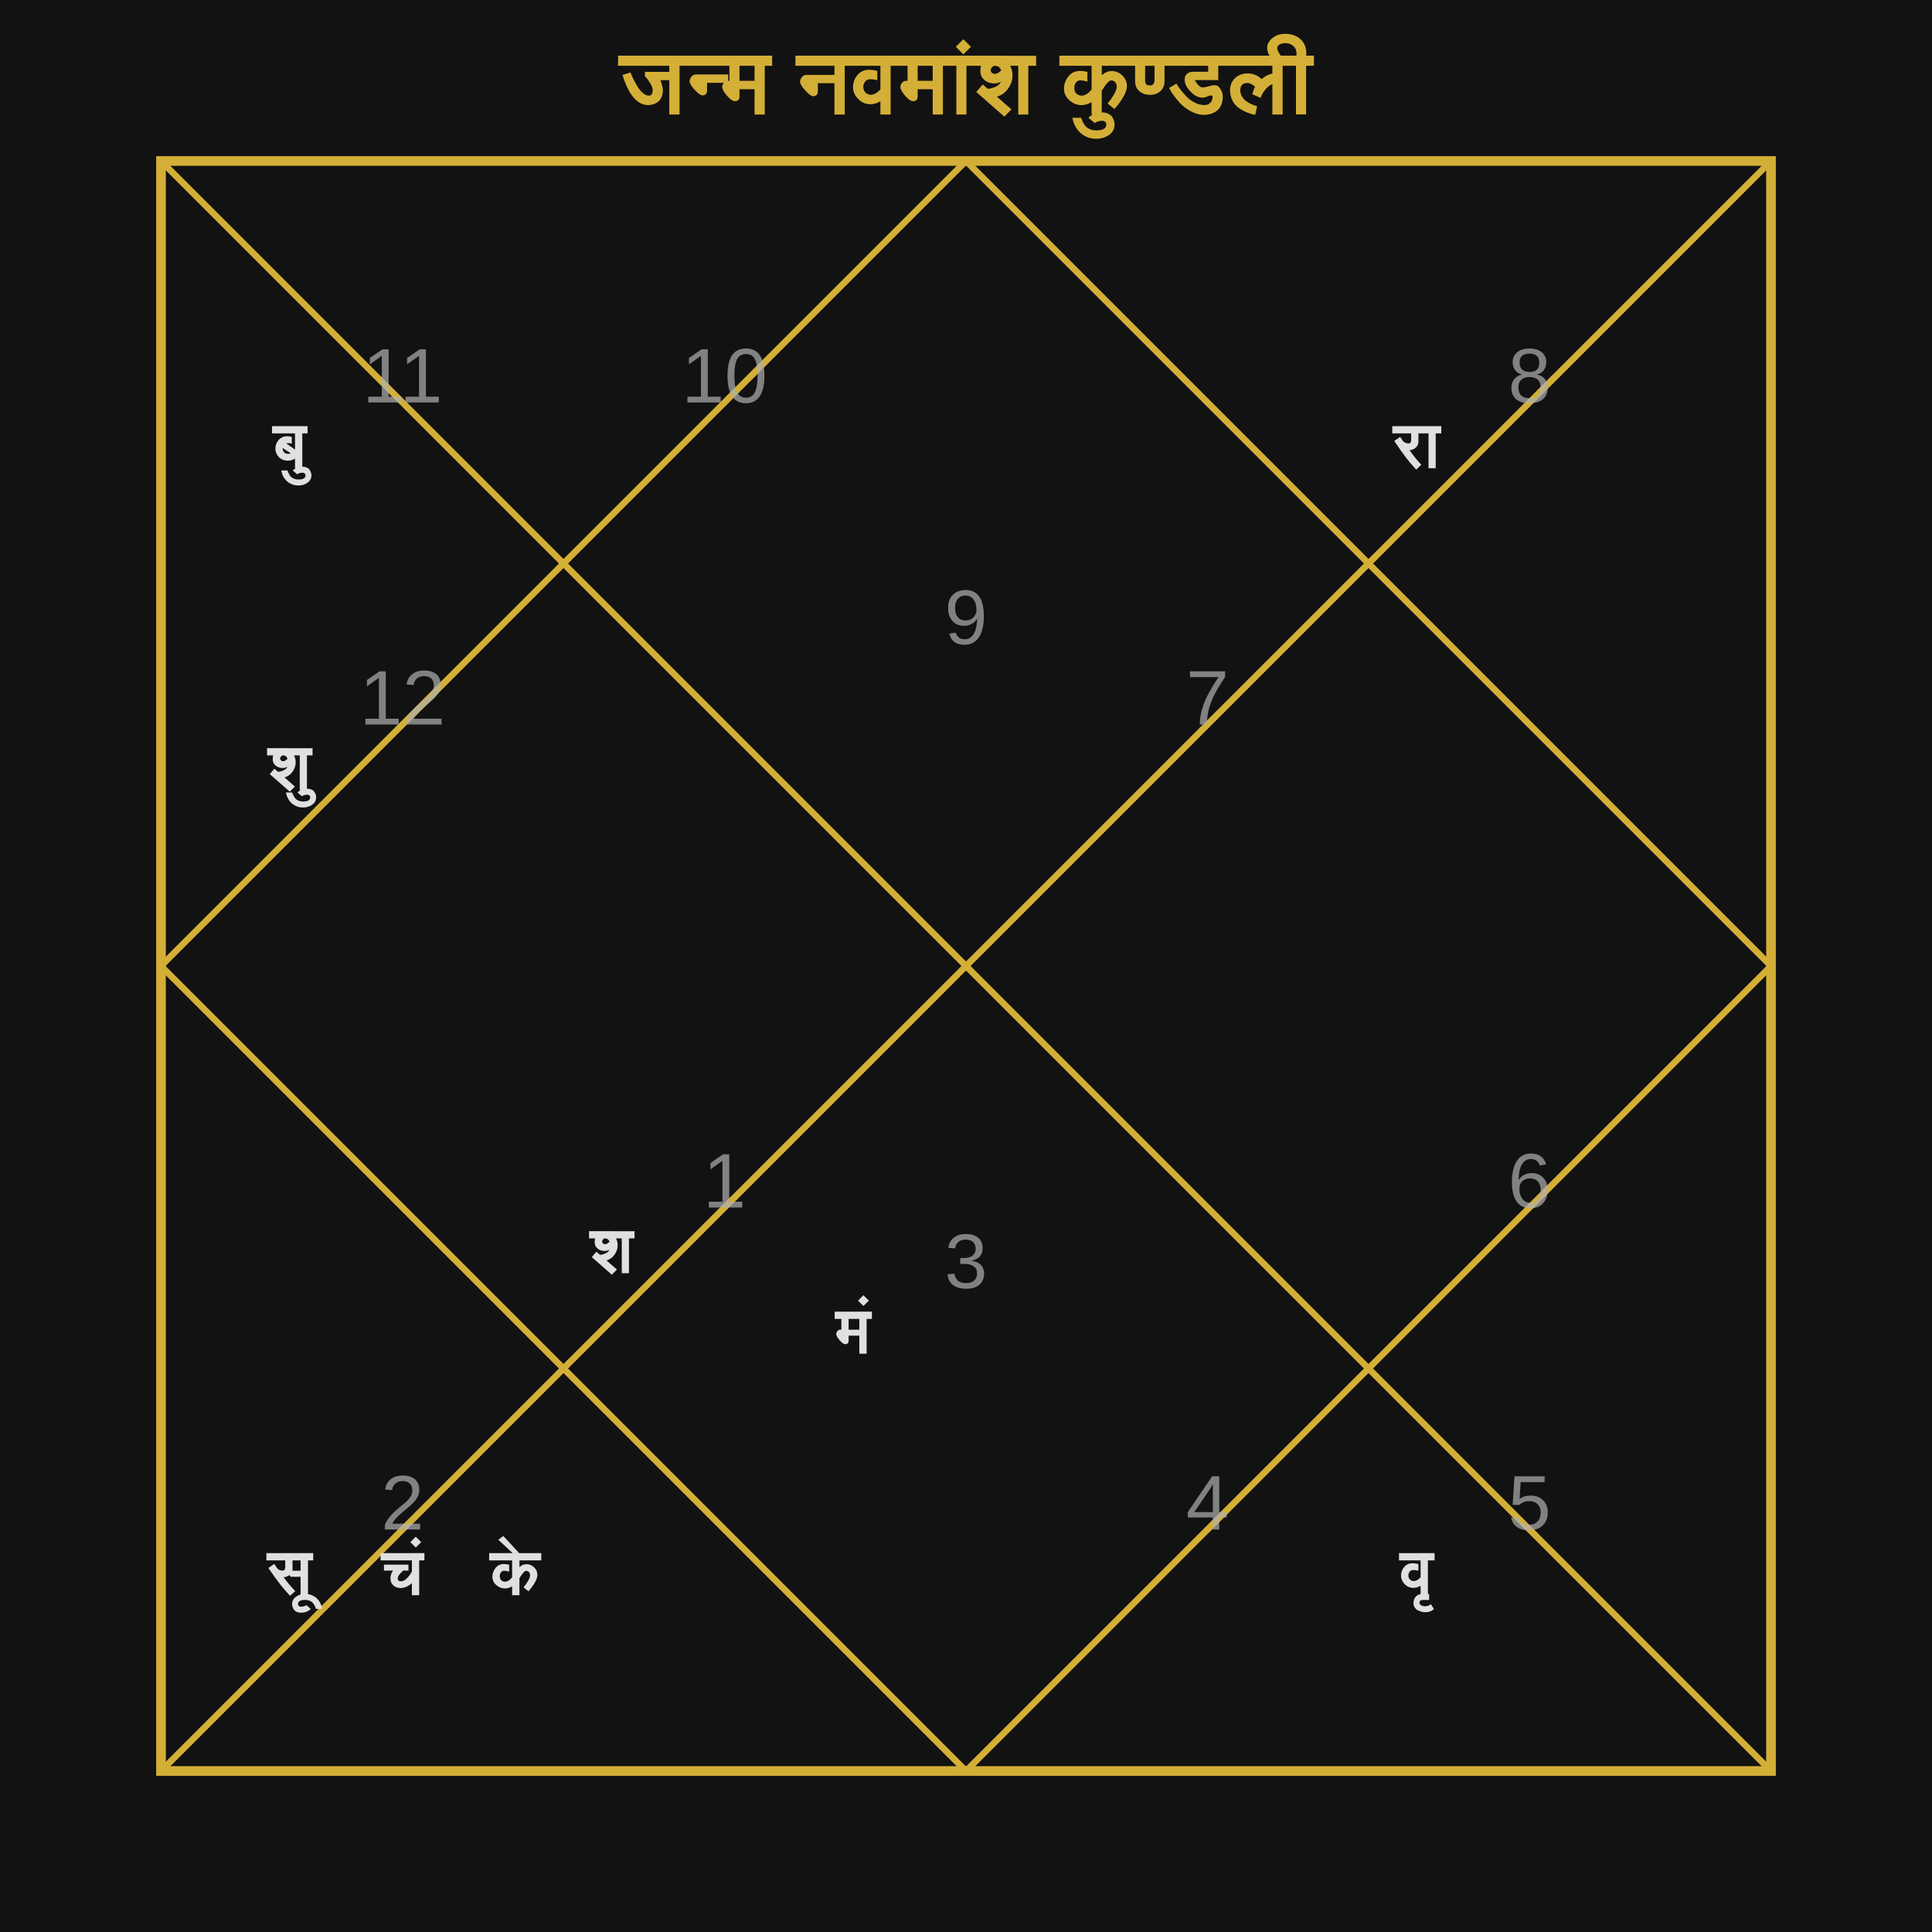
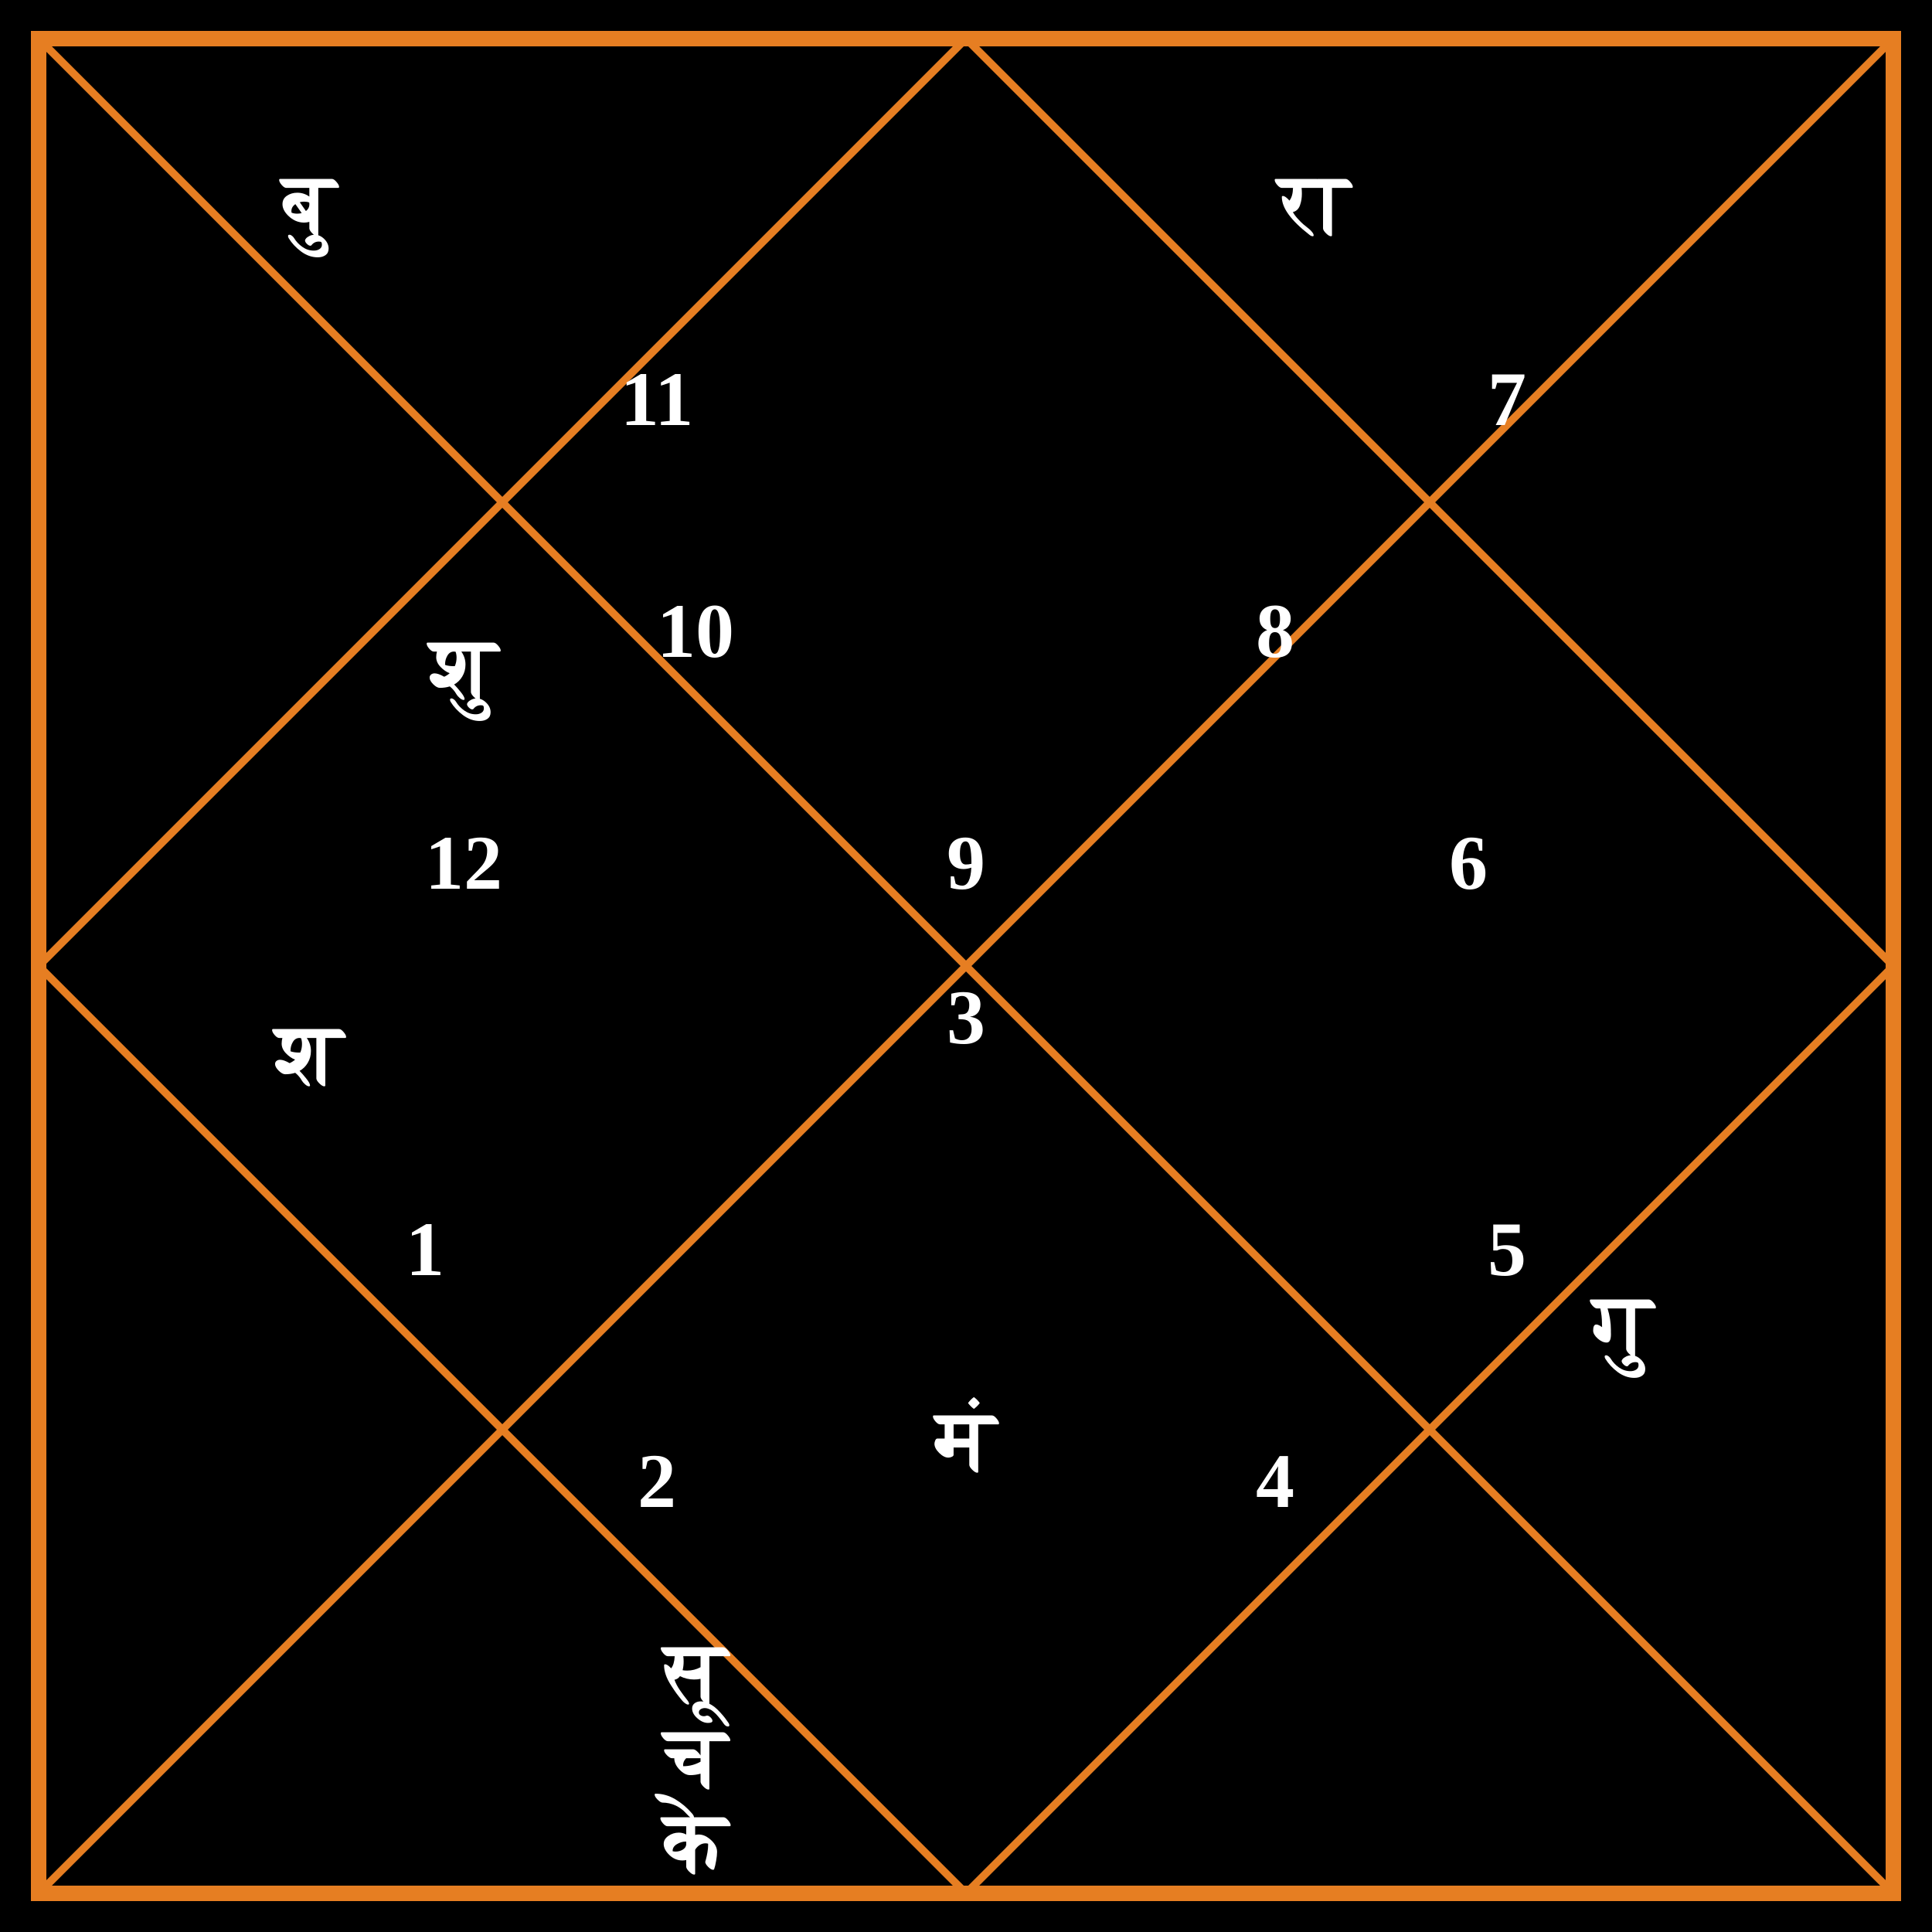
- <svg xmlns="http://www.w3.org/2000/svg" baseProfile="full" height="600" version="1.1" width="600">
+ <svg xmlns="http://www.w3.org/2000/svg" baseProfile="full" height="500" version="1.1" width="500">
  <defs />
-   <rect fill="#121212" height="600" width="600" x="0" y="0" />
-   <rect fill="none" height="500" stroke="#d4af37" stroke-width="3" width="500" x="50" y="50" />
-   <line stroke="#d4af37" stroke-width="2" x1="50" x2="550" y1="50" y2="550" />
-   <line stroke="#d4af37" stroke-width="2" x1="550" x2="50" y1="50" y2="550" />
-   <line stroke="#d4af37" stroke-width="2" x1="300.0" x2="50" y1="50" y2="300.0" />
-   <line stroke="#d4af37" stroke-width="2" x1="50" x2="300.0" y1="300.0" y2="550" />
-   <line stroke="#d4af37" stroke-width="2" x1="300.0" x2="550" y1="550" y2="300.0" />
-   <line stroke="#d4af37" stroke-width="2" x1="550" x2="300.0" y1="300.0" y2="50" />
-   <text fill="#b0b0b0" font-family="Arial" font-size="24px" opacity="0.7" text-anchor="middle" x="300" y="200">9</text>
-   <text fill="#b0b0b0" font-family="Arial" font-size="24px" opacity="0.7" text-anchor="middle" x="225" y="125">10</text>
-   <text fill="#b0b0b0" font-family="Arial" font-size="24px" opacity="0.7" text-anchor="middle" x="125" y="125">11</text>
-   <text fill="#b0b0b0" font-family="Arial" font-size="24px" opacity="0.7" text-anchor="middle" x="125" y="225">12</text>
-   <text fill="#b0b0b0" font-family="Arial" font-size="24px" opacity="0.7" text-anchor="middle" x="225" y="375">1</text>
-   <text fill="#b0b0b0" font-family="Arial" font-size="24px" opacity="0.7" text-anchor="middle" x="125" y="475">2</text>
-   <text fill="#b0b0b0" font-family="Arial" font-size="24px" opacity="0.7" text-anchor="middle" x="300" y="400">3</text>
-   <text fill="#b0b0b0" font-family="Arial" font-size="24px" opacity="0.7" text-anchor="middle" x="375" y="475">4</text>
-   <text fill="#b0b0b0" font-family="Arial" font-size="24px" opacity="0.7" text-anchor="middle" x="475" y="475">5</text>
-   <text fill="#b0b0b0" font-family="Arial" font-size="24px" opacity="0.7" text-anchor="middle" x="475" y="375">6</text>
-   <text fill="#b0b0b0" font-family="Arial" font-size="24px" opacity="0.7" text-anchor="middle" x="375" y="225">7</text>
-   <text fill="#b0b0b0" font-family="Arial" font-size="24px" opacity="0.7" text-anchor="middle" x="475" y="125">8</text>
-   <text fill="#e0e0e0" font-family="Arial" font-size="20px" font-weight="bold" text-anchor="middle" x="90" y="145">बु</text>
-   <text fill="#e0e0e0" font-family="Arial" font-size="20px" font-weight="bold" text-anchor="middle" x="90" y="245">शु</text>
-   <text fill="#e0e0e0" font-family="Arial" font-size="20px" font-weight="bold" text-anchor="middle" x="190" y="395">श</text>
-   <text fill="#e0e0e0" font-family="Arial" font-size="20px" font-weight="bold" text-anchor="middle" x="90" y="495">सू</text>
-   <text fill="#e0e0e0" font-family="Arial" font-size="20px" font-weight="bold" text-anchor="middle" x="125" y="495">चं</text>
-   <text fill="#e0e0e0" font-family="Arial" font-size="20px" font-weight="bold" text-anchor="middle" x="160" y="495">के</text>
-   <text fill="#e0e0e0" font-family="Arial" font-size="20px" font-weight="bold" text-anchor="middle" x="265" y="420">मं</text>
-   <text fill="#e0e0e0" font-family="Arial" font-size="20px" font-weight="bold" text-anchor="middle" x="440" y="495">वृ</text>
-   <text fill="#e0e0e0" font-family="Arial" font-size="20px" font-weight="bold" text-anchor="middle" x="440" y="145">रा</text>
-   <text fill="#d4af37" font-family="Arial" font-size="28px" font-weight="bold" text-anchor="middle" x="300" y="35">जन्म नवमांश कुण्डली</text>
+   <rect fill="#000000" height="100%" width="100%" x="0" y="0" />
+   <rect fill="none" height="480" stroke="#e67e22" stroke-width="4" width="480" x="10" y="10" />
+   <line stroke="#e67e22" stroke-width="2" x1="10" x2="490" y1="10" y2="490" />
+   <line stroke="#e67e22" stroke-width="2" x1="10" x2="490" y1="490" y2="10" />
+   <line stroke="#e67e22" stroke-width="2" x1="10" x2="250" y1="250" y2="10" />
+   <line stroke="#e67e22" stroke-width="2" x1="250" x2="490" y1="10" y2="250" />
+   <line stroke="#e67e22" stroke-width="2" x1="490" x2="250" y1="250" y2="490" />
+   <line stroke="#e67e22" stroke-width="2" x1="250" x2="10" y1="490" y2="250" />
+   <text fill="#ffffff" font-size="20px" font-weight="bold" text-anchor="middle" x="250" y="230">9</text>
+   <text fill="#ffffff" font-size="20px" font-weight="bold" text-anchor="middle" x="180" y="170">10</text>
+   <text fill="#ffffff" font-size="20px" font-weight="bold" text-anchor="middle" x="170" y="110">11</text>
+   <text fill="#ffffff" font-size="20px" font-weight="bold" text-anchor="middle" x="120" y="230">12</text>
+   <text fill="#ffffff" font-size="20px" font-weight="bold" text-anchor="middle" x="110" y="330">1</text>
+   <text fill="#ffffff" font-size="20px" font-weight="bold" text-anchor="middle" x="170" y="390">2</text>
+   <text fill="#ffffff" font-size="20px" font-weight="bold" text-anchor="middle" x="250" y="270">3</text>
+   <text fill="#ffffff" font-size="20px" font-weight="bold" text-anchor="middle" x="330" y="390">4</text>
+   <text fill="#ffffff" font-size="20px" font-weight="bold" text-anchor="middle" x="390" y="330">5</text>
+   <text fill="#ffffff" font-size="20px" font-weight="bold" text-anchor="middle" x="380" y="230">6</text>
+   <text fill="#ffffff" font-size="20px" font-weight="bold" text-anchor="middle" x="390" y="110">7</text>
+   <text fill="#ffffff" font-size="20px" font-weight="bold" text-anchor="middle" x="330" y="170">8</text>
+   <text fill="#ffffff" font-size="22px" font-weight="600" text-anchor="middle" x="80" y="60">बु</text>
+   <text fill="#ffffff" font-size="22px" font-weight="600" text-anchor="middle" x="120" y="180">शु</text>
+   <text fill="#ffffff" font-size="22px" font-weight="600" text-anchor="middle" x="80" y="280">श</text>
+   <text fill="#ffffff" font-size="22px" font-weight="600" text-anchor="middle" x="180" y="440">सू</text>
+   <text fill="#ffffff" font-size="22px" font-weight="600" text-anchor="middle" x="180" y="462">च</text>
+   <text fill="#ffffff" font-size="22px" font-weight="600" text-anchor="middle" x="180" y="484">के</text>
+   <text fill="#ffffff" font-size="22px" font-weight="600" text-anchor="middle" x="250" y="380">मं</text>
+   <text fill="#ffffff" font-size="22px" font-weight="600" text-anchor="middle" x="420" y="350">गु</text>
+   <text fill="#ffffff" font-size="22px" font-weight="600" text-anchor="middle" x="340" y="60">रा</text>
</svg>
